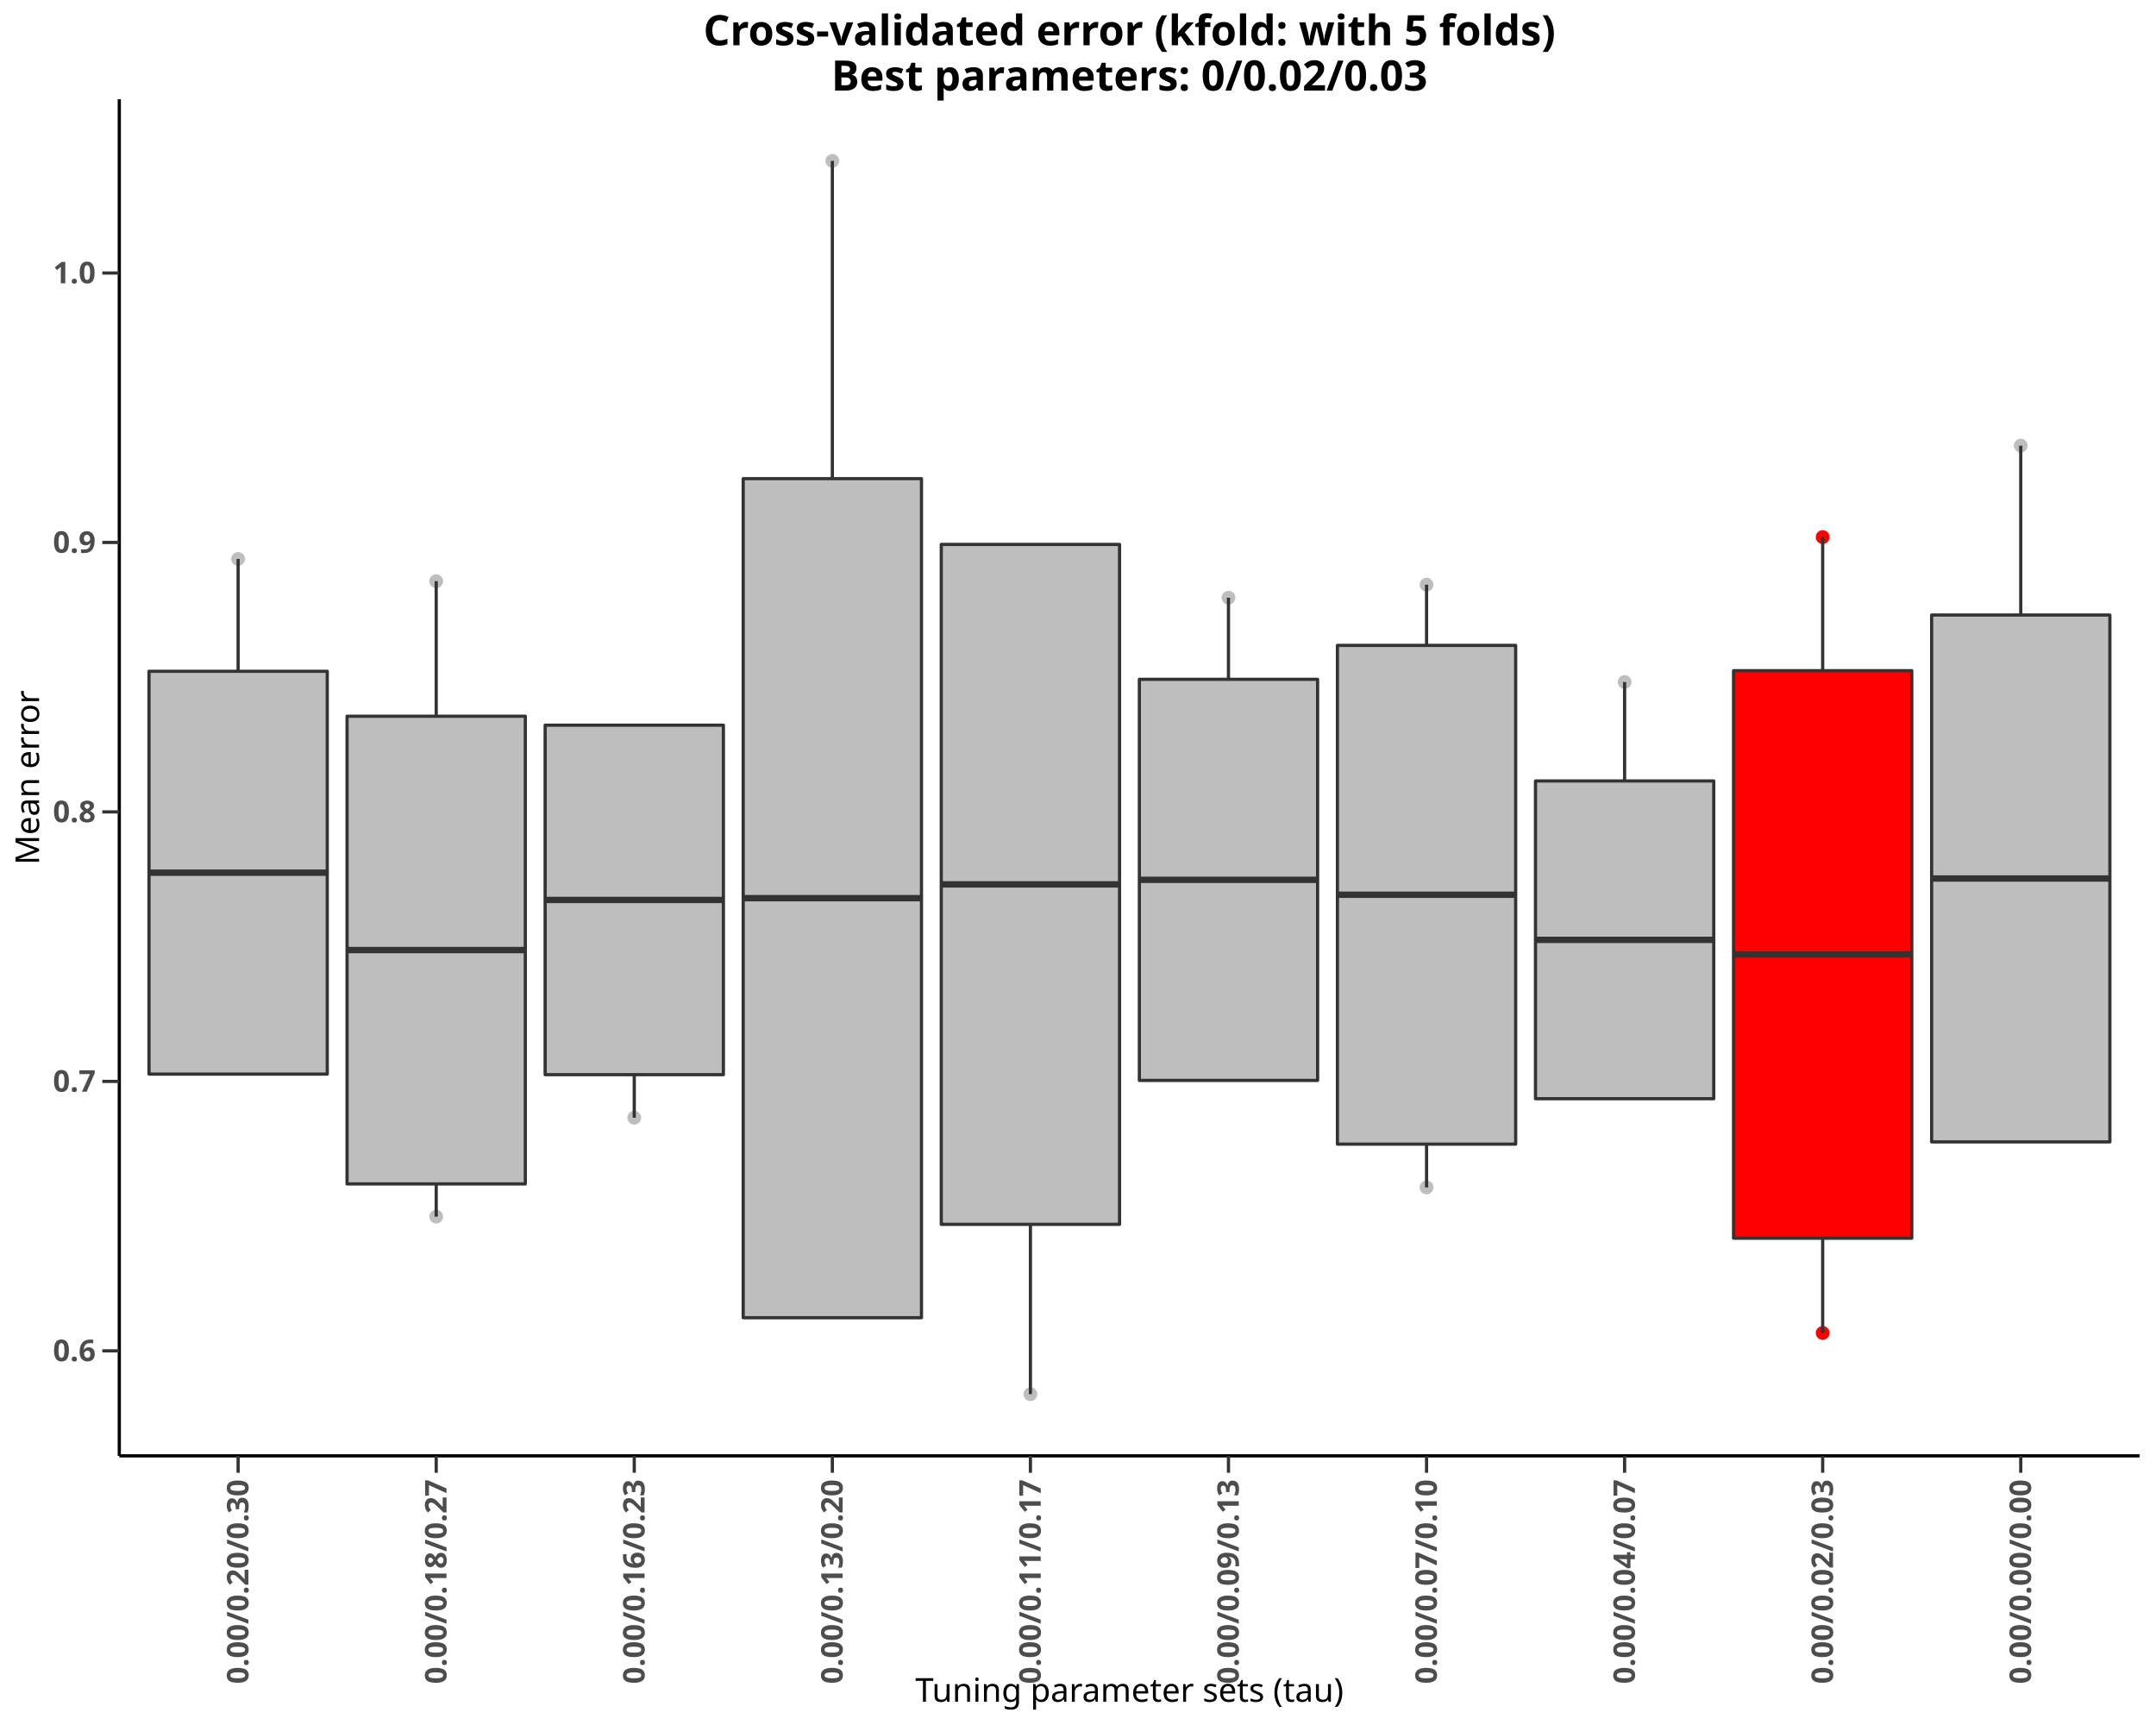
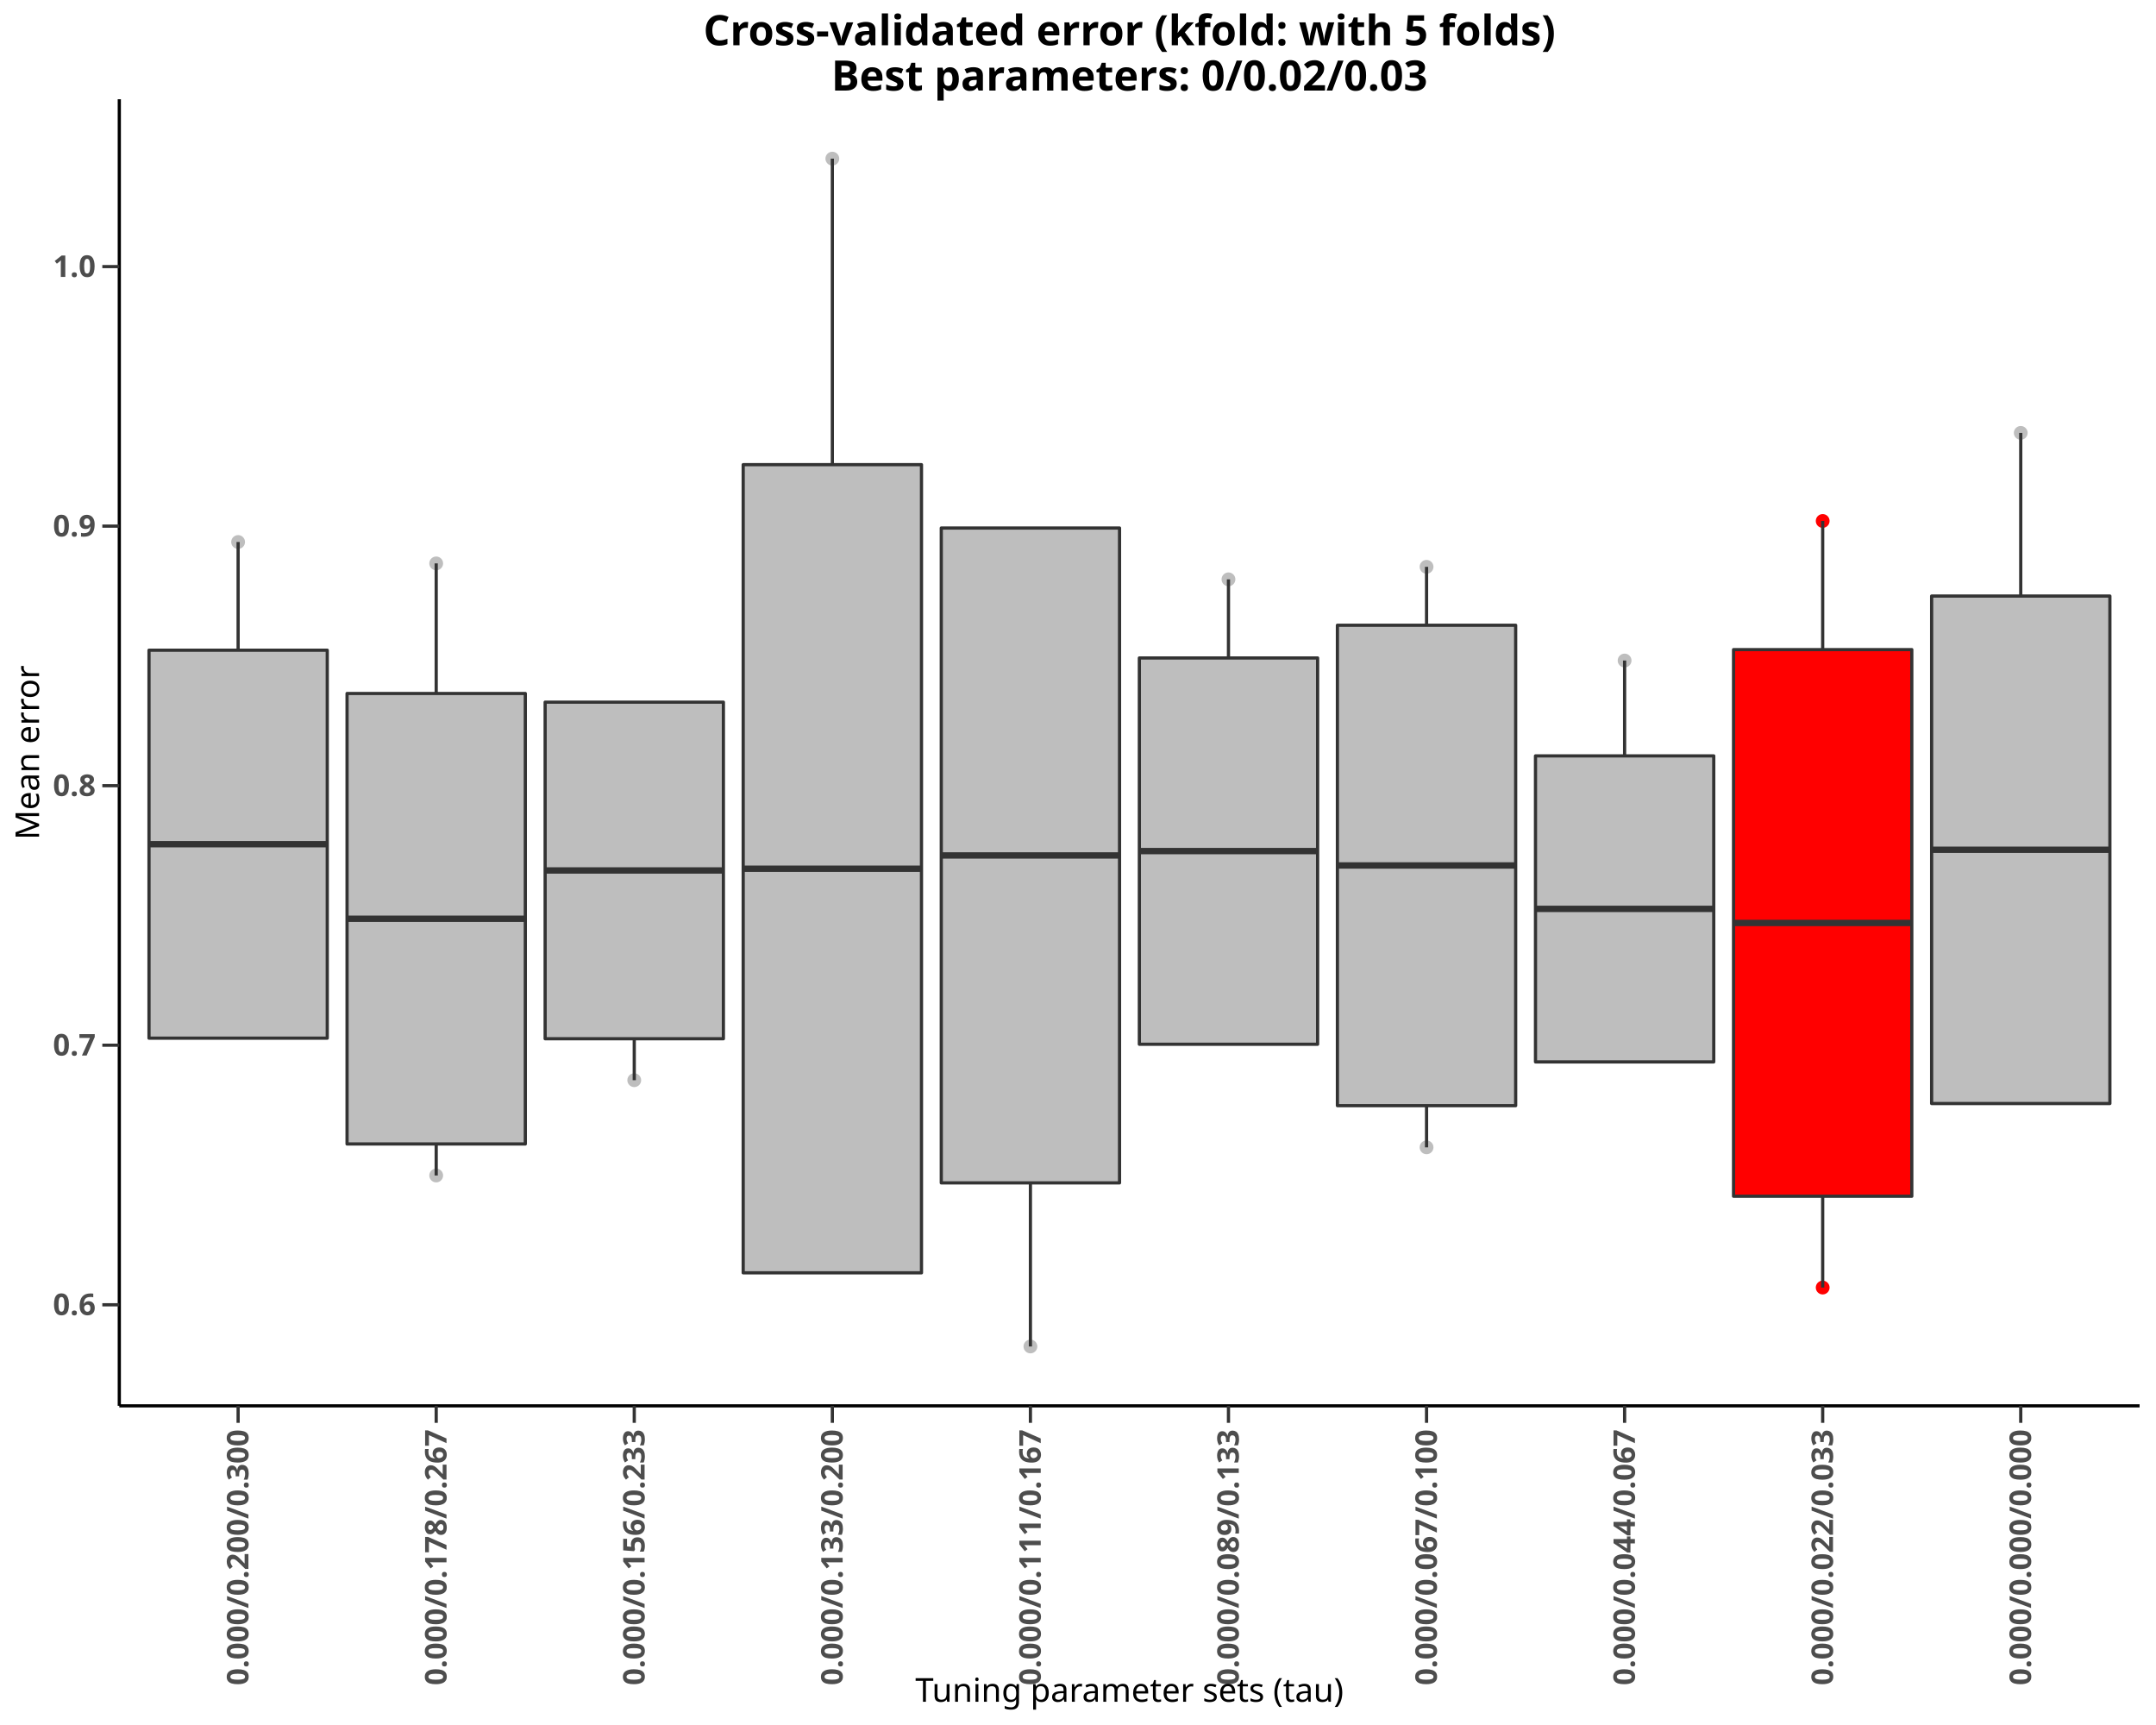
<svg xmlns="http://www.w3.org/2000/svg" class="svglite" data-engine-version="2.0" width="720.00pt" height="576.00pt" viewBox="0 0 720.00 576.00">
  <defs>
    <style type="text/css">
    .svglite line, .svglite polyline, .svglite polygon, .svglite path, .svglite rect, .svglite circle {
      fill: none;
      stroke: #000000;
      stroke-linecap: round;
      stroke-linejoin: round;
      stroke-miterlimit: 10.00;
    }
  </style>
  </defs>
  <rect width="100%" height="100%" style="stroke: none; fill: #FFFFFF;" />
  <defs>
    <clipPath id="cpMC4wMHw3MjAuMDB8MC4wMHw1NzYuMDA=">
      <rect x="0.00" y="0.00" width="720.00" height="576.00" />
    </clipPath>
  </defs>
  <g clip-path="url(#cpMC4wMHw3MjAuMDB8MC4wMHw1NzYuMDA=)">
    <rect x="0.00" y="0.00" width="720.00" height="576.00" style="stroke-width: 1.07; stroke: #FFFFFF; fill: #FFFFFF;" />
  </g>
  <defs>
-     <clipPath id="cpMzkuODR8NzE0LjUyfDMzLjE0fDQ4Ni4xMg==">
-       <rect x="39.84" y="33.14" width="674.68" height="452.98" />
+     <clipPath id="cpMzkuODR8NzE0LjUyfDMzLjE0fDQ2OS40Mw==">
+       <rect x="39.84" y="33.14" width="674.68" height="436.29" />
    </clipPath>
  </defs>
-   <g clip-path="url(#cpMzkuODR8NzE0LjUyfDMzLjE0fDQ4Ni4xMg==)">
-     <rect x="39.84" y="33.14" width="674.68" height="452.98" style="stroke-width: 1.07; stroke: none; fill: #FFFFFF;" />
-     <circle cx="79.52" cy="343.97" r="1.95" style="stroke-width: 0.71; stroke: #BEBEBE; fill: #BEBEBE;" />
-     <circle cx="145.67" cy="194.06" r="1.95" style="stroke-width: 0.71; stroke: #BEBEBE; fill: #BEBEBE;" />
-     <circle cx="211.81" cy="373.22" r="1.95" style="stroke-width: 0.71; stroke: #BEBEBE; fill: #BEBEBE;" />
-     <circle cx="277.96" cy="390.77" r="1.95" style="stroke-width: 0.71; stroke: #BEBEBE; fill: #BEBEBE;" />
-     <circle cx="344.11" cy="335.75" r="1.95" style="stroke-width: 0.71; stroke: #BEBEBE; fill: #BEBEBE;" />
-     <circle cx="410.25" cy="305.74" r="1.95" style="stroke-width: 0.71; stroke: #BEBEBE; fill: #BEBEBE;" />
-     <circle cx="476.40" cy="313.13" r="1.95" style="stroke-width: 0.71; stroke: #BEBEBE; fill: #BEBEBE;" />
-     <circle cx="542.54" cy="302.71" r="1.95" style="stroke-width: 0.71; stroke: #BEBEBE; fill: #BEBEBE;" />
-     <circle cx="608.69" cy="324.97" r="1.95" style="stroke-width: 0.71; stroke: #FF0000; fill: #FF0000;" />
-     <circle cx="674.83" cy="377.02" r="1.95" style="stroke-width: 0.71; stroke: #BEBEBE; fill: #BEBEBE;" />
-     <circle cx="79.52" cy="355.05" r="1.95" style="stroke-width: 0.71; stroke: #BEBEBE; fill: #BEBEBE;" />
-     <circle cx="145.67" cy="306.79" r="1.95" style="stroke-width: 0.71; stroke: #BEBEBE; fill: #BEBEBE;" />
-     <circle cx="211.81" cy="269.09" r="1.95" style="stroke-width: 0.71; stroke: #BEBEBE; fill: #BEBEBE;" />
-     <circle cx="277.96" cy="332.23" r="1.95" style="stroke-width: 0.71; stroke: #BEBEBE; fill: #BEBEBE;" />
-     <circle cx="344.11" cy="192.54" r="1.95" style="stroke-width: 0.71; stroke: #BEBEBE; fill: #BEBEBE;" />
-     <circle cx="410.25" cy="356.53" r="1.95" style="stroke-width: 0.71; stroke: #BEBEBE; fill: #BEBEBE;" />
-     <circle cx="476.40" cy="396.50" r="1.95" style="stroke-width: 0.71; stroke: #BEBEBE; fill: #BEBEBE;" />
-     <circle cx="542.54" cy="227.73" r="1.95" style="stroke-width: 0.71; stroke: #BEBEBE; fill: #BEBEBE;" />
-     <circle cx="608.69" cy="306.88" r="1.95" style="stroke-width: 0.71; stroke: #FF0000; fill: #FF0000;" />
-     <circle cx="674.83" cy="279.50" r="1.95" style="stroke-width: 0.71; stroke: #BEBEBE; fill: #BEBEBE;" />
-     <circle cx="79.52" cy="296.48" r="1.95" style="stroke-width: 0.71; stroke: #BEBEBE; fill: #BEBEBE;" />
-     <circle cx="145.67" cy="349.35" r="1.95" style="stroke-width: 0.71; stroke: #BEBEBE; fill: #BEBEBE;" />
-     <circle cx="211.81" cy="252.64" r="1.95" style="stroke-width: 0.71; stroke: #BEBEBE; fill: #BEBEBE;" />
-     <circle cx="277.96" cy="384.09" r="1.95" style="stroke-width: 0.71; stroke: #BEBEBE; fill: #BEBEBE;" />
-     <circle cx="344.11" cy="289.02" r="1.95" style="stroke-width: 0.71; stroke: #BEBEBE; fill: #BEBEBE;" />
-     <circle cx="410.25" cy="199.58" r="1.95" style="stroke-width: 0.71; stroke: #BEBEBE; fill: #BEBEBE;" />
-     <circle cx="476.40" cy="354.60" r="1.95" style="stroke-width: 0.71; stroke: #BEBEBE; fill: #BEBEBE;" />
-     <circle cx="542.54" cy="350.50" r="1.95" style="stroke-width: 0.71; stroke: #BEBEBE; fill: #BEBEBE;" />
-     <circle cx="608.69" cy="179.35" r="1.95" style="stroke-width: 0.71; stroke: #FF0000; fill: #FF0000;" />
-     <circle cx="674.83" cy="336.99" r="1.95" style="stroke-width: 0.71; stroke: #BEBEBE; fill: #BEBEBE;" />
-     <circle cx="79.52" cy="186.64" r="1.95" style="stroke-width: 0.71; stroke: #BEBEBE; fill: #BEBEBE;" />
-     <circle cx="145.67" cy="329.75" r="1.95" style="stroke-width: 0.71; stroke: #BEBEBE; fill: #BEBEBE;" />
-     <circle cx="211.81" cy="253.62" r="1.95" style="stroke-width: 0.71; stroke: #BEBEBE; fill: #BEBEBE;" />
-     <circle cx="277.96" cy="338.75" r="1.95" style="stroke-width: 0.71; stroke: #BEBEBE; fill: #BEBEBE;" />
-     <circle cx="344.11" cy="465.53" r="1.95" style="stroke-width: 0.71; stroke: #BEBEBE; fill: #BEBEBE;" />
-     <circle cx="410.25" cy="352.50" r="1.95" style="stroke-width: 0.71; stroke: #BEBEBE; fill: #BEBEBE;" />
-     <circle cx="476.40" cy="195.24" r="1.95" style="stroke-width: 0.71; stroke: #BEBEBE; fill: #BEBEBE;" />
-     <circle cx="542.54" cy="327.64" r="1.95" style="stroke-width: 0.71; stroke: #BEBEBE; fill: #BEBEBE;" />
-     <circle cx="608.69" cy="445.10" r="1.95" style="stroke-width: 0.71; stroke: #FF0000; fill: #FF0000;" />
-     <circle cx="674.83" cy="324.38" r="1.95" style="stroke-width: 0.71; stroke: #BEBEBE; fill: #BEBEBE;" />
-     <circle cx="79.52" cy="274.86" r="1.95" style="stroke-width: 0.71; stroke: #BEBEBE; fill: #BEBEBE;" />
-     <circle cx="145.67" cy="406.25" r="1.95" style="stroke-width: 0.71; stroke: #BEBEBE; fill: #BEBEBE;" />
-     <circle cx="211.81" cy="353.93" r="1.95" style="stroke-width: 0.71; stroke: #BEBEBE; fill: #BEBEBE;" />
-     <circle cx="277.96" cy="53.73" r="1.95" style="stroke-width: 0.71; stroke: #BEBEBE; fill: #BEBEBE;" />
-     <circle cx="344.11" cy="193.67" r="1.95" style="stroke-width: 0.71; stroke: #BEBEBE; fill: #BEBEBE;" />
-     <circle cx="410.25" cy="254.63" r="1.95" style="stroke-width: 0.71; stroke: #BEBEBE; fill: #BEBEBE;" />
-     <circle cx="476.40" cy="234.40" r="1.95" style="stroke-width: 0.71; stroke: #BEBEBE; fill: #BEBEBE;" />
-     <circle cx="542.54" cy="360.54" r="1.95" style="stroke-width: 0.71; stroke: #BEBEBE; fill: #BEBEBE;" />
-     <circle cx="608.69" cy="337.17" r="1.95" style="stroke-width: 0.71; stroke: #FF0000; fill: #FF0000;" />
-     <circle cx="674.83" cy="148.81" r="1.95" style="stroke-width: 0.71; stroke: #BEBEBE; fill: #BEBEBE;" />
-     <line x1="79.52" y1="224.15" x2="79.52" y2="186.64" style="stroke-width: 1.07; stroke: #333333; stroke-linecap: butt;" />
-     <line x1="79.52" y1="358.65" x2="79.52" y2="355.05" style="stroke-width: 1.07; stroke: #333333; stroke-linecap: butt;" />
-     <polygon points="49.76,224.15 49.76,358.65 109.29,358.65 109.29,224.15 49.76,224.15 " style="stroke-width: 1.07; stroke: #333333; fill: #BEBEBE;" />
-     <line x1="49.76" y1="291.40" x2="109.29" y2="291.40" style="stroke-width: 2.13; stroke: #333333; stroke-linecap: butt;" />
-     <line x1="145.67" y1="239.15" x2="145.67" y2="194.06" style="stroke-width: 1.07; stroke: #333333; stroke-linecap: butt;" />
-     <line x1="145.67" y1="395.33" x2="145.67" y2="406.25" style="stroke-width: 1.07; stroke: #333333; stroke-linecap: butt;" />
-     <polygon points="115.90,239.15 115.90,395.33 175.43,395.33 175.43,239.15 115.90,239.15 " style="stroke-width: 1.07; stroke: #333333; fill: #BEBEBE;" />
-     <line x1="115.90" y1="317.24" x2="175.43" y2="317.24" style="stroke-width: 2.13; stroke: #333333; stroke-linecap: butt;" />
-     <line x1="211.81" y1="242.15" x2="211.81" y2="252.64" style="stroke-width: 1.07; stroke: #333333; stroke-linecap: butt;" />
-     <line x1="211.81" y1="358.85" x2="211.81" y2="373.22" style="stroke-width: 1.07; stroke: #333333; stroke-linecap: butt;" />
-     <polygon points="182.05,242.15 182.05,358.85 241.58,358.85 241.58,242.15 182.05,242.15 " style="stroke-width: 1.07; stroke: #333333; fill: #BEBEBE;" />
-     <line x1="182.05" y1="300.50" x2="241.58" y2="300.50" style="stroke-width: 2.13; stroke: #333333; stroke-linecap: butt;" />
-     <line x1="277.96" y1="159.83" x2="277.96" y2="53.73" style="stroke-width: 1.07; stroke: #333333; stroke-linecap: butt;" />
-     <line x1="277.96" y1="440.00" x2="277.96" y2="390.77" style="stroke-width: 1.07; stroke: #333333; stroke-linecap: butt;" />
-     <polygon points="248.19,159.83 248.19,440.00 307.73,440.00 307.73,159.83 248.19,159.83 " style="stroke-width: 1.07; stroke: #333333; fill: #BEBEBE;" />
-     <line x1="248.19" y1="299.91" x2="307.73" y2="299.91" style="stroke-width: 2.13; stroke: #333333; stroke-linecap: butt;" />
-     <line x1="344.11" y1="181.79" x2="344.11" y2="192.54" style="stroke-width: 1.07; stroke: #333333; stroke-linecap: butt;" />
-     <line x1="344.11" y1="408.82" x2="344.11" y2="465.53" style="stroke-width: 1.07; stroke: #333333; stroke-linecap: butt;" />
-     <polygon points="314.34,181.79 314.34,408.82 373.87,408.82 373.87,181.79 314.34,181.79 " style="stroke-width: 1.07; stroke: #333333; fill: #BEBEBE;" />
-     <line x1="314.34" y1="295.30" x2="373.87" y2="295.30" style="stroke-width: 2.13; stroke: #333333; stroke-linecap: butt;" />
-     <line x1="410.25" y1="226.83" x2="410.25" y2="199.58" style="stroke-width: 1.07; stroke: #333333; stroke-linecap: butt;" />
-     <line x1="410.25" y1="360.76" x2="410.25" y2="356.53" style="stroke-width: 1.07; stroke: #333333; stroke-linecap: butt;" />
-     <polygon points="380.49,226.83 380.49,360.76 440.02,360.76 440.02,226.83 380.49,226.83 " style="stroke-width: 1.07; stroke: #333333; fill: #BEBEBE;" />
-     <line x1="380.49" y1="293.79" x2="440.02" y2="293.79" style="stroke-width: 2.13; stroke: #333333; stroke-linecap: butt;" />
-     <line x1="476.40" y1="215.50" x2="476.40" y2="195.24" style="stroke-width: 1.07; stroke: #333333; stroke-linecap: butt;" />
-     <line x1="476.40" y1="382.04" x2="476.40" y2="396.50" style="stroke-width: 1.07; stroke: #333333; stroke-linecap: butt;" />
-     <polygon points="446.63,215.50 446.63,382.04 506.16,382.04 506.16,215.50 446.63,215.50 " style="stroke-width: 1.07; stroke: #333333; fill: #BEBEBE;" />
-     <line x1="446.63" y1="298.77" x2="506.16" y2="298.77" style="stroke-width: 2.13; stroke: #333333; stroke-linecap: butt;" />
-     <line x1="542.54" y1="260.78" x2="542.54" y2="227.73" style="stroke-width: 1.07; stroke: #333333; stroke-linecap: butt;" />
-     <line x1="542.54" y1="366.87" x2="542.54" y2="360.54" style="stroke-width: 1.07; stroke: #333333; stroke-linecap: butt;" />
-     <polygon points="512.78,260.78 512.78,366.87 572.31,366.87 572.31,260.78 512.78,260.78 " style="stroke-width: 1.07; stroke: #333333; fill: #BEBEBE;" />
-     <line x1="512.78" y1="313.83" x2="572.31" y2="313.83" style="stroke-width: 2.13; stroke: #333333; stroke-linecap: butt;" />
-     <line x1="608.69" y1="223.94" x2="608.69" y2="179.35" style="stroke-width: 1.07; stroke: #333333; stroke-linecap: butt;" />
-     <line x1="608.69" y1="413.45" x2="608.69" y2="445.10" style="stroke-width: 1.07; stroke: #333333; stroke-linecap: butt;" />
-     <polygon points="578.92,223.94 578.92,413.45 638.45,413.45 638.45,223.94 578.92,223.94 " style="stroke-width: 1.07; stroke: #333333; fill: #FF0000;" />
-     <line x1="578.92" y1="318.69" x2="638.45" y2="318.69" style="stroke-width: 2.13; stroke: #333333; stroke-linecap: butt;" />
-     <line x1="674.83" y1="205.37" x2="674.83" y2="148.81" style="stroke-width: 1.07; stroke: #333333; stroke-linecap: butt;" />
-     <line x1="674.83" y1="381.30" x2="674.83" y2="377.02" style="stroke-width: 1.07; stroke: #333333; stroke-linecap: butt;" />
-     <polygon points="645.07,205.37 645.07,381.30 704.60,381.30 704.60,205.37 645.07,205.37 " style="stroke-width: 1.07; stroke: #333333; fill: #BEBEBE;" />
-     <line x1="645.07" y1="293.34" x2="704.60" y2="293.34" style="stroke-width: 2.13; stroke: #333333; stroke-linecap: butt;" />
+   <g clip-path="url(#cpMzkuODR8NzE0LjUyfDMzLjE0fDQ2OS40Mw==)">
+     <rect x="39.84" y="33.14" width="674.68" height="436.29" style="stroke-width: 1.07; stroke: none; fill: #FFFFFF;" />
+     <circle cx="79.52" cy="332.52" r="1.95" style="stroke-width: 0.71; stroke: #BEBEBE; fill: #BEBEBE;" />
+     <circle cx="145.67" cy="188.13" r="1.95" style="stroke-width: 0.71; stroke: #BEBEBE; fill: #BEBEBE;" />
+     <circle cx="211.81" cy="360.69" r="1.95" style="stroke-width: 0.71; stroke: #BEBEBE; fill: #BEBEBE;" />
+     <circle cx="277.96" cy="377.60" r="1.95" style="stroke-width: 0.71; stroke: #BEBEBE; fill: #BEBEBE;" />
+     <circle cx="344.11" cy="324.61" r="1.95" style="stroke-width: 0.71; stroke: #BEBEBE; fill: #BEBEBE;" />
+     <circle cx="410.25" cy="295.69" r="1.95" style="stroke-width: 0.71; stroke: #BEBEBE; fill: #BEBEBE;" />
+     <circle cx="476.40" cy="302.82" r="1.95" style="stroke-width: 0.71; stroke: #BEBEBE; fill: #BEBEBE;" />
+     <circle cx="542.54" cy="292.78" r="1.95" style="stroke-width: 0.71; stroke: #BEBEBE; fill: #BEBEBE;" />
+     <circle cx="608.69" cy="314.22" r="1.95" style="stroke-width: 0.71; stroke: #FF0000; fill: #FF0000;" />
+     <circle cx="674.83" cy="364.35" r="1.95" style="stroke-width: 0.71; stroke: #BEBEBE; fill: #BEBEBE;" />
+     <circle cx="79.52" cy="343.19" r="1.95" style="stroke-width: 0.71; stroke: #BEBEBE; fill: #BEBEBE;" />
+     <circle cx="145.67" cy="296.71" r="1.95" style="stroke-width: 0.71; stroke: #BEBEBE; fill: #BEBEBE;" />
+     <circle cx="211.81" cy="260.40" r="1.95" style="stroke-width: 0.71; stroke: #BEBEBE; fill: #BEBEBE;" />
+     <circle cx="277.96" cy="321.21" r="1.95" style="stroke-width: 0.71; stroke: #BEBEBE; fill: #BEBEBE;" />
+     <circle cx="344.11" cy="186.67" r="1.95" style="stroke-width: 0.71; stroke: #BEBEBE; fill: #BEBEBE;" />
+     <circle cx="410.25" cy="344.62" r="1.95" style="stroke-width: 0.71; stroke: #BEBEBE; fill: #BEBEBE;" />
+     <circle cx="476.40" cy="383.11" r="1.95" style="stroke-width: 0.71; stroke: #BEBEBE; fill: #BEBEBE;" />
+     <circle cx="542.54" cy="220.56" r="1.95" style="stroke-width: 0.71; stroke: #BEBEBE; fill: #BEBEBE;" />
+     <circle cx="608.69" cy="296.80" r="1.95" style="stroke-width: 0.71; stroke: #FF0000; fill: #FF0000;" />
+     <circle cx="674.83" cy="270.43" r="1.95" style="stroke-width: 0.71; stroke: #BEBEBE; fill: #BEBEBE;" />
+     <circle cx="79.52" cy="286.78" r="1.95" style="stroke-width: 0.71; stroke: #BEBEBE; fill: #BEBEBE;" />
+     <circle cx="145.67" cy="337.70" r="1.95" style="stroke-width: 0.71; stroke: #BEBEBE; fill: #BEBEBE;" />
+     <circle cx="211.81" cy="244.56" r="1.95" style="stroke-width: 0.71; stroke: #BEBEBE; fill: #BEBEBE;" />
+     <circle cx="277.96" cy="371.16" r="1.95" style="stroke-width: 0.71; stroke: #BEBEBE; fill: #BEBEBE;" />
+     <circle cx="344.11" cy="279.59" r="1.95" style="stroke-width: 0.71; stroke: #BEBEBE; fill: #BEBEBE;" />
+     <circle cx="410.25" cy="193.45" r="1.95" style="stroke-width: 0.71; stroke: #BEBEBE; fill: #BEBEBE;" />
+     <circle cx="476.40" cy="342.76" r="1.95" style="stroke-width: 0.71; stroke: #BEBEBE; fill: #BEBEBE;" />
+     <circle cx="542.54" cy="338.81" r="1.95" style="stroke-width: 0.71; stroke: #BEBEBE; fill: #BEBEBE;" />
+     <circle cx="608.69" cy="173.96" r="1.95" style="stroke-width: 0.71; stroke: #FF0000; fill: #FF0000;" />
+     <circle cx="674.83" cy="325.79" r="1.95" style="stroke-width: 0.71; stroke: #BEBEBE; fill: #BEBEBE;" />
+     <circle cx="79.52" cy="180.98" r="1.95" style="stroke-width: 0.71; stroke: #BEBEBE; fill: #BEBEBE;" />
+     <circle cx="145.67" cy="318.83" r="1.95" style="stroke-width: 0.71; stroke: #BEBEBE; fill: #BEBEBE;" />
+     <circle cx="211.81" cy="245.50" r="1.95" style="stroke-width: 0.71; stroke: #BEBEBE; fill: #BEBEBE;" />
+     <circle cx="277.96" cy="327.49" r="1.95" style="stroke-width: 0.71; stroke: #BEBEBE; fill: #BEBEBE;" />
+     <circle cx="344.11" cy="449.60" r="1.95" style="stroke-width: 0.71; stroke: #BEBEBE; fill: #BEBEBE;" />
+     <circle cx="410.25" cy="340.73" r="1.95" style="stroke-width: 0.71; stroke: #BEBEBE; fill: #BEBEBE;" />
+     <circle cx="476.40" cy="189.27" r="1.95" style="stroke-width: 0.71; stroke: #BEBEBE; fill: #BEBEBE;" />
+     <circle cx="542.54" cy="316.79" r="1.95" style="stroke-width: 0.71; stroke: #BEBEBE; fill: #BEBEBE;" />
+     <circle cx="608.69" cy="429.93" r="1.95" style="stroke-width: 0.71; stroke: #FF0000; fill: #FF0000;" />
+     <circle cx="674.83" cy="313.65" r="1.95" style="stroke-width: 0.71; stroke: #BEBEBE; fill: #BEBEBE;" />
+     <circle cx="79.52" cy="265.95" r="1.95" style="stroke-width: 0.71; stroke: #BEBEBE; fill: #BEBEBE;" />
+     <circle cx="145.67" cy="392.51" r="1.95" style="stroke-width: 0.71; stroke: #BEBEBE; fill: #BEBEBE;" />
+     <circle cx="211.81" cy="342.11" r="1.95" style="stroke-width: 0.71; stroke: #BEBEBE; fill: #BEBEBE;" />
+     <circle cx="277.96" cy="52.97" r="1.95" style="stroke-width: 0.71; stroke: #BEBEBE; fill: #BEBEBE;" />
+     <circle cx="344.11" cy="187.76" r="1.95" style="stroke-width: 0.71; stroke: #BEBEBE; fill: #BEBEBE;" />
+     <circle cx="410.25" cy="246.47" r="1.95" style="stroke-width: 0.71; stroke: #BEBEBE; fill: #BEBEBE;" />
+     <circle cx="476.40" cy="226.98" r="1.95" style="stroke-width: 0.71; stroke: #BEBEBE; fill: #BEBEBE;" />
+     <circle cx="542.54" cy="348.48" r="1.95" style="stroke-width: 0.71; stroke: #BEBEBE; fill: #BEBEBE;" />
+     <circle cx="608.69" cy="325.97" r="1.95" style="stroke-width: 0.71; stroke: #FF0000; fill: #FF0000;" />
+     <circle cx="674.83" cy="144.55" r="1.95" style="stroke-width: 0.71; stroke: #BEBEBE; fill: #BEBEBE;" />
+     <line x1="79.52" y1="217.11" x2="79.52" y2="180.98" style="stroke-width: 1.07; stroke: #333333; stroke-linecap: butt;" />
+     <line x1="79.52" y1="346.66" x2="79.52" y2="343.19" style="stroke-width: 1.07; stroke: #333333; stroke-linecap: butt;" />
+     <polygon points="49.76,217.11 49.76,346.66 109.29,346.66 109.29,217.11 49.76,217.11 " style="stroke-width: 1.07; stroke: #333333; fill: #BEBEBE;" />
+     <line x1="49.76" y1="281.89" x2="109.29" y2="281.89" style="stroke-width: 2.13; stroke: #333333; stroke-linecap: butt;" />
+     <line x1="145.67" y1="231.56" x2="145.67" y2="188.13" style="stroke-width: 1.07; stroke: #333333; stroke-linecap: butt;" />
+     <line x1="145.67" y1="381.99" x2="145.67" y2="392.51" style="stroke-width: 1.07; stroke: #333333; stroke-linecap: butt;" />
+     <polygon points="115.90,231.56 115.90,381.99 175.43,381.99 175.43,231.56 115.90,231.56 " style="stroke-width: 1.07; stroke: #333333; fill: #BEBEBE;" />
+     <line x1="115.90" y1="306.78" x2="175.43" y2="306.78" style="stroke-width: 2.13; stroke: #333333; stroke-linecap: butt;" />
+     <line x1="211.81" y1="234.46" x2="211.81" y2="244.56" style="stroke-width: 1.07; stroke: #333333; stroke-linecap: butt;" />
+     <line x1="211.81" y1="346.85" x2="211.81" y2="360.69" style="stroke-width: 1.07; stroke: #333333; stroke-linecap: butt;" />
+     <polygon points="182.05,234.46 182.05,346.85 241.58,346.85 241.58,234.46 182.05,234.46 " style="stroke-width: 1.07; stroke: #333333; fill: #BEBEBE;" />
+     <line x1="182.05" y1="290.65" x2="241.58" y2="290.65" style="stroke-width: 2.13; stroke: #333333; stroke-linecap: butt;" />
+     <line x1="277.96" y1="155.16" x2="277.96" y2="52.97" style="stroke-width: 1.07; stroke: #333333; stroke-linecap: butt;" />
+     <line x1="277.96" y1="425.01" x2="277.96" y2="377.60" style="stroke-width: 1.07; stroke: #333333; stroke-linecap: butt;" />
+     <polygon points="248.19,155.16 248.19,425.01 307.73,425.01 307.73,155.16 248.19,155.16 " style="stroke-width: 1.07; stroke: #333333; fill: #BEBEBE;" />
+     <line x1="248.19" y1="290.09" x2="307.73" y2="290.09" style="stroke-width: 2.13; stroke: #333333; stroke-linecap: butt;" />
+     <line x1="344.11" y1="176.31" x2="344.11" y2="186.67" style="stroke-width: 1.07; stroke: #333333; stroke-linecap: butt;" />
+     <line x1="344.11" y1="394.98" x2="344.11" y2="449.60" style="stroke-width: 1.07; stroke: #333333; stroke-linecap: butt;" />
+     <polygon points="314.34,176.31 314.34,394.98 373.87,394.98 373.87,176.31 314.34,176.31 " style="stroke-width: 1.07; stroke: #333333; fill: #BEBEBE;" />
+     <line x1="314.34" y1="285.65" x2="373.87" y2="285.65" style="stroke-width: 2.13; stroke: #333333; stroke-linecap: butt;" />
+     <line x1="410.25" y1="219.70" x2="410.25" y2="193.45" style="stroke-width: 1.07; stroke: #333333; stroke-linecap: butt;" />
+     <line x1="410.25" y1="348.69" x2="410.25" y2="344.62" style="stroke-width: 1.07; stroke: #333333; stroke-linecap: butt;" />
+     <polygon points="380.49,219.70 380.49,348.69 440.02,348.69 440.02,219.70 380.49,219.70 " style="stroke-width: 1.07; stroke: #333333; fill: #BEBEBE;" />
+     <line x1="380.49" y1="284.19" x2="440.02" y2="284.19" style="stroke-width: 2.13; stroke: #333333; stroke-linecap: butt;" />
+     <line x1="476.40" y1="208.78" x2="476.40" y2="189.27" style="stroke-width: 1.07; stroke: #333333; stroke-linecap: butt;" />
+     <line x1="476.40" y1="369.19" x2="476.40" y2="383.11" style="stroke-width: 1.07; stroke: #333333; stroke-linecap: butt;" />
+     <polygon points="446.63,208.78 446.63,369.19 506.16,369.19 506.16,208.78 446.63,208.78 " style="stroke-width: 1.07; stroke: #333333; fill: #BEBEBE;" />
+     <line x1="446.63" y1="288.99" x2="506.16" y2="288.99" style="stroke-width: 2.13; stroke: #333333; stroke-linecap: butt;" />
+     <line x1="542.54" y1="252.40" x2="542.54" y2="220.56" style="stroke-width: 1.07; stroke: #333333; stroke-linecap: butt;" />
+     <line x1="542.54" y1="354.58" x2="542.54" y2="348.48" style="stroke-width: 1.07; stroke: #333333; stroke-linecap: butt;" />
+     <polygon points="512.78,252.40 512.78,354.58 572.31,354.58 572.31,252.40 512.78,252.40 " style="stroke-width: 1.07; stroke: #333333; fill: #BEBEBE;" />
+     <line x1="512.78" y1="303.49" x2="572.31" y2="303.49" style="stroke-width: 2.13; stroke: #333333; stroke-linecap: butt;" />
+     <line x1="608.69" y1="216.91" x2="608.69" y2="173.96" style="stroke-width: 1.07; stroke: #333333; stroke-linecap: butt;" />
+     <line x1="608.69" y1="399.44" x2="608.69" y2="429.93" style="stroke-width: 1.07; stroke: #333333; stroke-linecap: butt;" />
+     <polygon points="578.92,216.91 578.92,399.44 638.45,399.44 638.45,216.91 578.92,216.91 " style="stroke-width: 1.07; stroke: #333333; fill: #FF0000;" />
+     <line x1="578.92" y1="308.18" x2="638.45" y2="308.18" style="stroke-width: 2.13; stroke: #333333; stroke-linecap: butt;" />
+     <line x1="674.83" y1="199.03" x2="674.83" y2="144.55" style="stroke-width: 1.07; stroke: #333333; stroke-linecap: butt;" />
+     <line x1="674.83" y1="368.48" x2="674.83" y2="364.35" style="stroke-width: 1.07; stroke: #333333; stroke-linecap: butt;" />
+     <polygon points="645.07,199.03 645.07,368.48 704.60,368.48 704.60,199.03 645.07,199.03 " style="stroke-width: 1.07; stroke: #333333; fill: #BEBEBE;" />
+     <line x1="645.07" y1="283.75" x2="704.60" y2="283.75" style="stroke-width: 2.13; stroke: #333333; stroke-linecap: butt;" />
  </g>
  <g clip-path="url(#cpMC4wMHw3MjAuMDB8MC4wMHw1NzYuMDA=)">
-     <polyline points="39.84,486.12 39.84,33.14 " style="stroke-width: 1.07; stroke-linecap: butt;" />
-     <text x="31.97" y="454.51" text-anchor="end" style="font-size: 10.00px; font-weight: bold; fill: #4D4D4D; font-family: sans;" textLength="13.90px" lengthAdjust="spacingAndGlyphs">0.6</text>
-     <text x="31.97" y="364.53" text-anchor="end" style="font-size: 10.00px; font-weight: bold; fill: #4D4D4D; font-family: sans;" textLength="13.90px" lengthAdjust="spacingAndGlyphs">0.7</text>
-     <text x="31.97" y="274.55" text-anchor="end" style="font-size: 10.00px; font-weight: bold; fill: #4D4D4D; font-family: sans;" textLength="13.90px" lengthAdjust="spacingAndGlyphs">0.8</text>
-     <text x="31.97" y="184.58" text-anchor="end" style="font-size: 10.00px; font-weight: bold; fill: #4D4D4D; font-family: sans;" textLength="13.90px" lengthAdjust="spacingAndGlyphs">0.9</text>
-     <text x="31.97" y="94.60" text-anchor="end" style="font-size: 10.00px; font-weight: bold; fill: #4D4D4D; font-family: sans;" textLength="13.90px" lengthAdjust="spacingAndGlyphs">1.0</text>
-     <polyline points="34.17,451.07 39.84,451.07 " style="stroke-width: 1.07; stroke: #333333; stroke-linecap: butt;" />
-     <polyline points="34.17,361.09 39.84,361.09 " style="stroke-width: 1.07; stroke: #333333; stroke-linecap: butt;" />
-     <polyline points="34.17,271.11 39.84,271.11 " style="stroke-width: 1.07; stroke: #333333; stroke-linecap: butt;" />
-     <polyline points="34.17,181.14 39.84,181.14 " style="stroke-width: 1.07; stroke: #333333; stroke-linecap: butt;" />
-     <polyline points="34.17,91.16 39.84,91.16 " style="stroke-width: 1.07; stroke: #333333; stroke-linecap: butt;" />
-     <polyline points="39.84,486.12 714.52,486.12 " style="stroke-width: 1.07; stroke-linecap: butt;" />
-     <polyline points="79.52,491.79 79.52,486.12 " style="stroke-width: 1.07; stroke: #333333; stroke-linecap: butt;" />
-     <polyline points="145.67,491.79 145.67,486.12 " style="stroke-width: 1.07; stroke: #333333; stroke-linecap: butt;" />
-     <polyline points="211.81,491.79 211.81,486.12 " style="stroke-width: 1.07; stroke: #333333; stroke-linecap: butt;" />
-     <polyline points="277.96,491.79 277.96,486.12 " style="stroke-width: 1.07; stroke: #333333; stroke-linecap: butt;" />
-     <polyline points="344.11,491.79 344.11,486.12 " style="stroke-width: 1.07; stroke: #333333; stroke-linecap: butt;" />
-     <polyline points="410.25,491.79 410.25,486.12 " style="stroke-width: 1.07; stroke: #333333; stroke-linecap: butt;" />
-     <polyline points="476.40,491.79 476.40,486.12 " style="stroke-width: 1.07; stroke: #333333; stroke-linecap: butt;" />
-     <polyline points="542.54,491.79 542.54,486.12 " style="stroke-width: 1.07; stroke: #333333; stroke-linecap: butt;" />
-     <polyline points="608.69,491.79 608.69,486.12 " style="stroke-width: 1.07; stroke: #333333; stroke-linecap: butt;" />
-     <polyline points="674.83,491.79 674.83,486.12 " style="stroke-width: 1.07; stroke: #333333; stroke-linecap: butt;" />
-     <text transform="translate(82.96,493.98) rotate(-90)" text-anchor="end" style="font-size: 10.00px; font-weight: bold; fill: #4D4D4D; font-family: sans;" textLength="63.95px" lengthAdjust="spacingAndGlyphs">0.00/0.20/0.30</text>
-     <text transform="translate(149.11,493.98) rotate(-90)" text-anchor="end" style="font-size: 10.00px; font-weight: bold; fill: #4D4D4D; font-family: sans;" textLength="63.95px" lengthAdjust="spacingAndGlyphs">0.00/0.18/0.27</text>
-     <text transform="translate(215.26,493.98) rotate(-90)" text-anchor="end" style="font-size: 10.00px; font-weight: bold; fill: #4D4D4D; font-family: sans;" textLength="63.95px" lengthAdjust="spacingAndGlyphs">0.00/0.16/0.23</text>
-     <text transform="translate(281.40,493.98) rotate(-90)" text-anchor="end" style="font-size: 10.00px; font-weight: bold; fill: #4D4D4D; font-family: sans;" textLength="63.95px" lengthAdjust="spacingAndGlyphs">0.00/0.13/0.20</text>
-     <text transform="translate(347.55,493.98) rotate(-90)" text-anchor="end" style="font-size: 10.00px; font-weight: bold; fill: #4D4D4D; font-family: sans;" textLength="63.95px" lengthAdjust="spacingAndGlyphs">0.00/0.11/0.17</text>
-     <text transform="translate(413.69,493.98) rotate(-90)" text-anchor="end" style="font-size: 10.00px; font-weight: bold; fill: #4D4D4D; font-family: sans;" textLength="63.95px" lengthAdjust="spacingAndGlyphs">0.00/0.09/0.13</text>
-     <text transform="translate(479.84,493.98) rotate(-90)" text-anchor="end" style="font-size: 10.00px; font-weight: bold; fill: #4D4D4D; font-family: sans;" textLength="63.95px" lengthAdjust="spacingAndGlyphs">0.00/0.07/0.10</text>
-     <text transform="translate(545.98,493.98) rotate(-90)" text-anchor="end" style="font-size: 10.00px; font-weight: bold; fill: #4D4D4D; font-family: sans;" textLength="63.95px" lengthAdjust="spacingAndGlyphs">0.00/0.04/0.07</text>
-     <text transform="translate(612.13,493.98) rotate(-90)" text-anchor="end" style="font-size: 10.00px; font-weight: bold; fill: #4D4D4D; font-family: sans;" textLength="63.95px" lengthAdjust="spacingAndGlyphs">0.00/0.02/0.03</text>
-     <text transform="translate(678.27,493.98) rotate(-90)" text-anchor="end" style="font-size: 10.00px; font-weight: bold; fill: #4D4D4D; font-family: sans;" textLength="63.95px" lengthAdjust="spacingAndGlyphs">0.00/0.00/0.00</text>
+     <polyline points="39.84,469.43 39.84,33.14 " style="stroke-width: 1.07; stroke-linecap: butt;" />
+     <text x="31.97" y="439.12" text-anchor="end" style="font-size: 10.00px; font-weight: bold; fill: #4D4D4D; font-family: sans;" textLength="13.90px" lengthAdjust="spacingAndGlyphs">0.6</text>
+     <text x="31.97" y="352.45" text-anchor="end" style="font-size: 10.00px; font-weight: bold; fill: #4D4D4D; font-family: sans;" textLength="13.90px" lengthAdjust="spacingAndGlyphs">0.7</text>
+     <text x="31.97" y="265.79" text-anchor="end" style="font-size: 10.00px; font-weight: bold; fill: #4D4D4D; font-family: sans;" textLength="13.90px" lengthAdjust="spacingAndGlyphs">0.8</text>
+     <text x="31.97" y="179.12" text-anchor="end" style="font-size: 10.00px; font-weight: bold; fill: #4D4D4D; font-family: sans;" textLength="13.90px" lengthAdjust="spacingAndGlyphs">0.9</text>
+     <text x="31.97" y="92.46" text-anchor="end" style="font-size: 10.00px; font-weight: bold; fill: #4D4D4D; font-family: sans;" textLength="13.90px" lengthAdjust="spacingAndGlyphs">1.0</text>
+     <polyline points="34.17,435.68 39.84,435.68 " style="stroke-width: 1.07; stroke: #333333; stroke-linecap: butt;" />
+     <polyline points="34.17,349.01 39.84,349.01 " style="stroke-width: 1.07; stroke: #333333; stroke-linecap: butt;" />
+     <polyline points="34.17,262.35 39.84,262.35 " style="stroke-width: 1.07; stroke: #333333; stroke-linecap: butt;" />
+     <polyline points="34.17,175.68 39.84,175.68 " style="stroke-width: 1.07; stroke: #333333; stroke-linecap: butt;" />
+     <polyline points="34.17,89.02 39.84,89.02 " style="stroke-width: 1.07; stroke: #333333; stroke-linecap: butt;" />
+     <polyline points="39.84,469.43 714.52,469.43 " style="stroke-width: 1.07; stroke-linecap: butt;" />
+     <polyline points="79.52,475.10 79.52,469.43 " style="stroke-width: 1.07; stroke: #333333; stroke-linecap: butt;" />
+     <polyline points="145.67,475.10 145.67,469.43 " style="stroke-width: 1.07; stroke: #333333; stroke-linecap: butt;" />
+     <polyline points="211.81,475.10 211.81,469.43 " style="stroke-width: 1.07; stroke: #333333; stroke-linecap: butt;" />
+     <polyline points="277.96,475.10 277.96,469.43 " style="stroke-width: 1.07; stroke: #333333; stroke-linecap: butt;" />
+     <polyline points="344.11,475.10 344.11,469.43 " style="stroke-width: 1.07; stroke: #333333; stroke-linecap: butt;" />
+     <polyline points="410.25,475.10 410.25,469.43 " style="stroke-width: 1.07; stroke: #333333; stroke-linecap: butt;" />
+     <polyline points="476.40,475.10 476.40,469.43 " style="stroke-width: 1.07; stroke: #333333; stroke-linecap: butt;" />
+     <polyline points="542.54,475.10 542.54,469.43 " style="stroke-width: 1.07; stroke: #333333; stroke-linecap: butt;" />
+     <polyline points="608.69,475.10 608.69,469.43 " style="stroke-width: 1.07; stroke: #333333; stroke-linecap: butt;" />
+     <polyline points="674.83,475.10 674.83,469.43 " style="stroke-width: 1.07; stroke: #333333; stroke-linecap: butt;" />
+     <text transform="translate(82.96,477.29) rotate(-90)" text-anchor="end" style="font-size: 10.00px; font-weight: bold; fill: #4D4D4D; font-family: sans;" textLength="80.63px" lengthAdjust="spacingAndGlyphs">0.000/0.200/0.300</text>
+     <text transform="translate(149.11,477.29) rotate(-90)" text-anchor="end" style="font-size: 10.00px; font-weight: bold; fill: #4D4D4D; font-family: sans;" textLength="80.63px" lengthAdjust="spacingAndGlyphs">0.000/0.178/0.267</text>
+     <text transform="translate(215.26,477.29) rotate(-90)" text-anchor="end" style="font-size: 10.00px; font-weight: bold; fill: #4D4D4D; font-family: sans;" textLength="80.63px" lengthAdjust="spacingAndGlyphs">0.000/0.156/0.233</text>
+     <text transform="translate(281.40,477.29) rotate(-90)" text-anchor="end" style="font-size: 10.00px; font-weight: bold; fill: #4D4D4D; font-family: sans;" textLength="80.63px" lengthAdjust="spacingAndGlyphs">0.000/0.133/0.200</text>
+     <text transform="translate(347.55,477.29) rotate(-90)" text-anchor="end" style="font-size: 10.00px; font-weight: bold; fill: #4D4D4D; font-family: sans;" textLength="80.63px" lengthAdjust="spacingAndGlyphs">0.000/0.111/0.167</text>
+     <text transform="translate(413.69,477.29) rotate(-90)" text-anchor="end" style="font-size: 10.00px; font-weight: bold; fill: #4D4D4D; font-family: sans;" textLength="80.63px" lengthAdjust="spacingAndGlyphs">0.000/0.089/0.133</text>
+     <text transform="translate(479.84,477.29) rotate(-90)" text-anchor="end" style="font-size: 10.00px; font-weight: bold; fill: #4D4D4D; font-family: sans;" textLength="80.63px" lengthAdjust="spacingAndGlyphs">0.000/0.067/0.100</text>
+     <text transform="translate(545.98,477.29) rotate(-90)" text-anchor="end" style="font-size: 10.00px; font-weight: bold; fill: #4D4D4D; font-family: sans;" textLength="80.63px" lengthAdjust="spacingAndGlyphs">0.000/0.044/0.067</text>
+     <text transform="translate(612.13,477.29) rotate(-90)" text-anchor="end" style="font-size: 10.00px; font-weight: bold; fill: #4D4D4D; font-family: sans;" textLength="80.63px" lengthAdjust="spacingAndGlyphs">0.000/0.022/0.033</text>
+     <text transform="translate(678.27,477.29) rotate(-90)" text-anchor="end" style="font-size: 10.00px; font-weight: bold; fill: #4D4D4D; font-family: sans;" textLength="80.63px" lengthAdjust="spacingAndGlyphs">0.000/0.000/0.000</text>
    <text x="377.18" y="568.24" text-anchor="middle" style="font-size: 11.00px; font-family: sans;" textLength="135.74px" lengthAdjust="spacingAndGlyphs">Tuning parameter sets (tau)</text>
-     <text transform="translate(13.05,259.63) rotate(-90)" text-anchor="middle" style="font-size: 11.00px; font-family: sans;" textLength="53.80px" lengthAdjust="spacingAndGlyphs">Mean error</text>
+     <text transform="translate(13.05,251.29) rotate(-90)" text-anchor="middle" style="font-size: 11.00px; font-family: sans;" textLength="53.80px" lengthAdjust="spacingAndGlyphs">Mean error</text>
    <text x="377.18" y="15.11" text-anchor="middle" style="font-size: 14.00px; font-weight: bold; font-family: sans;" textLength="251.34px" lengthAdjust="spacingAndGlyphs">Cross-validated error (kfold: with 5 folds)</text>
    <text x="377.18" y="30.23" text-anchor="middle" style="font-size: 14.00px; font-weight: bold; font-family: sans;" textLength="180.57px" lengthAdjust="spacingAndGlyphs">Best parameters: 0/0.02/0.03</text>
  </g>
</svg>
